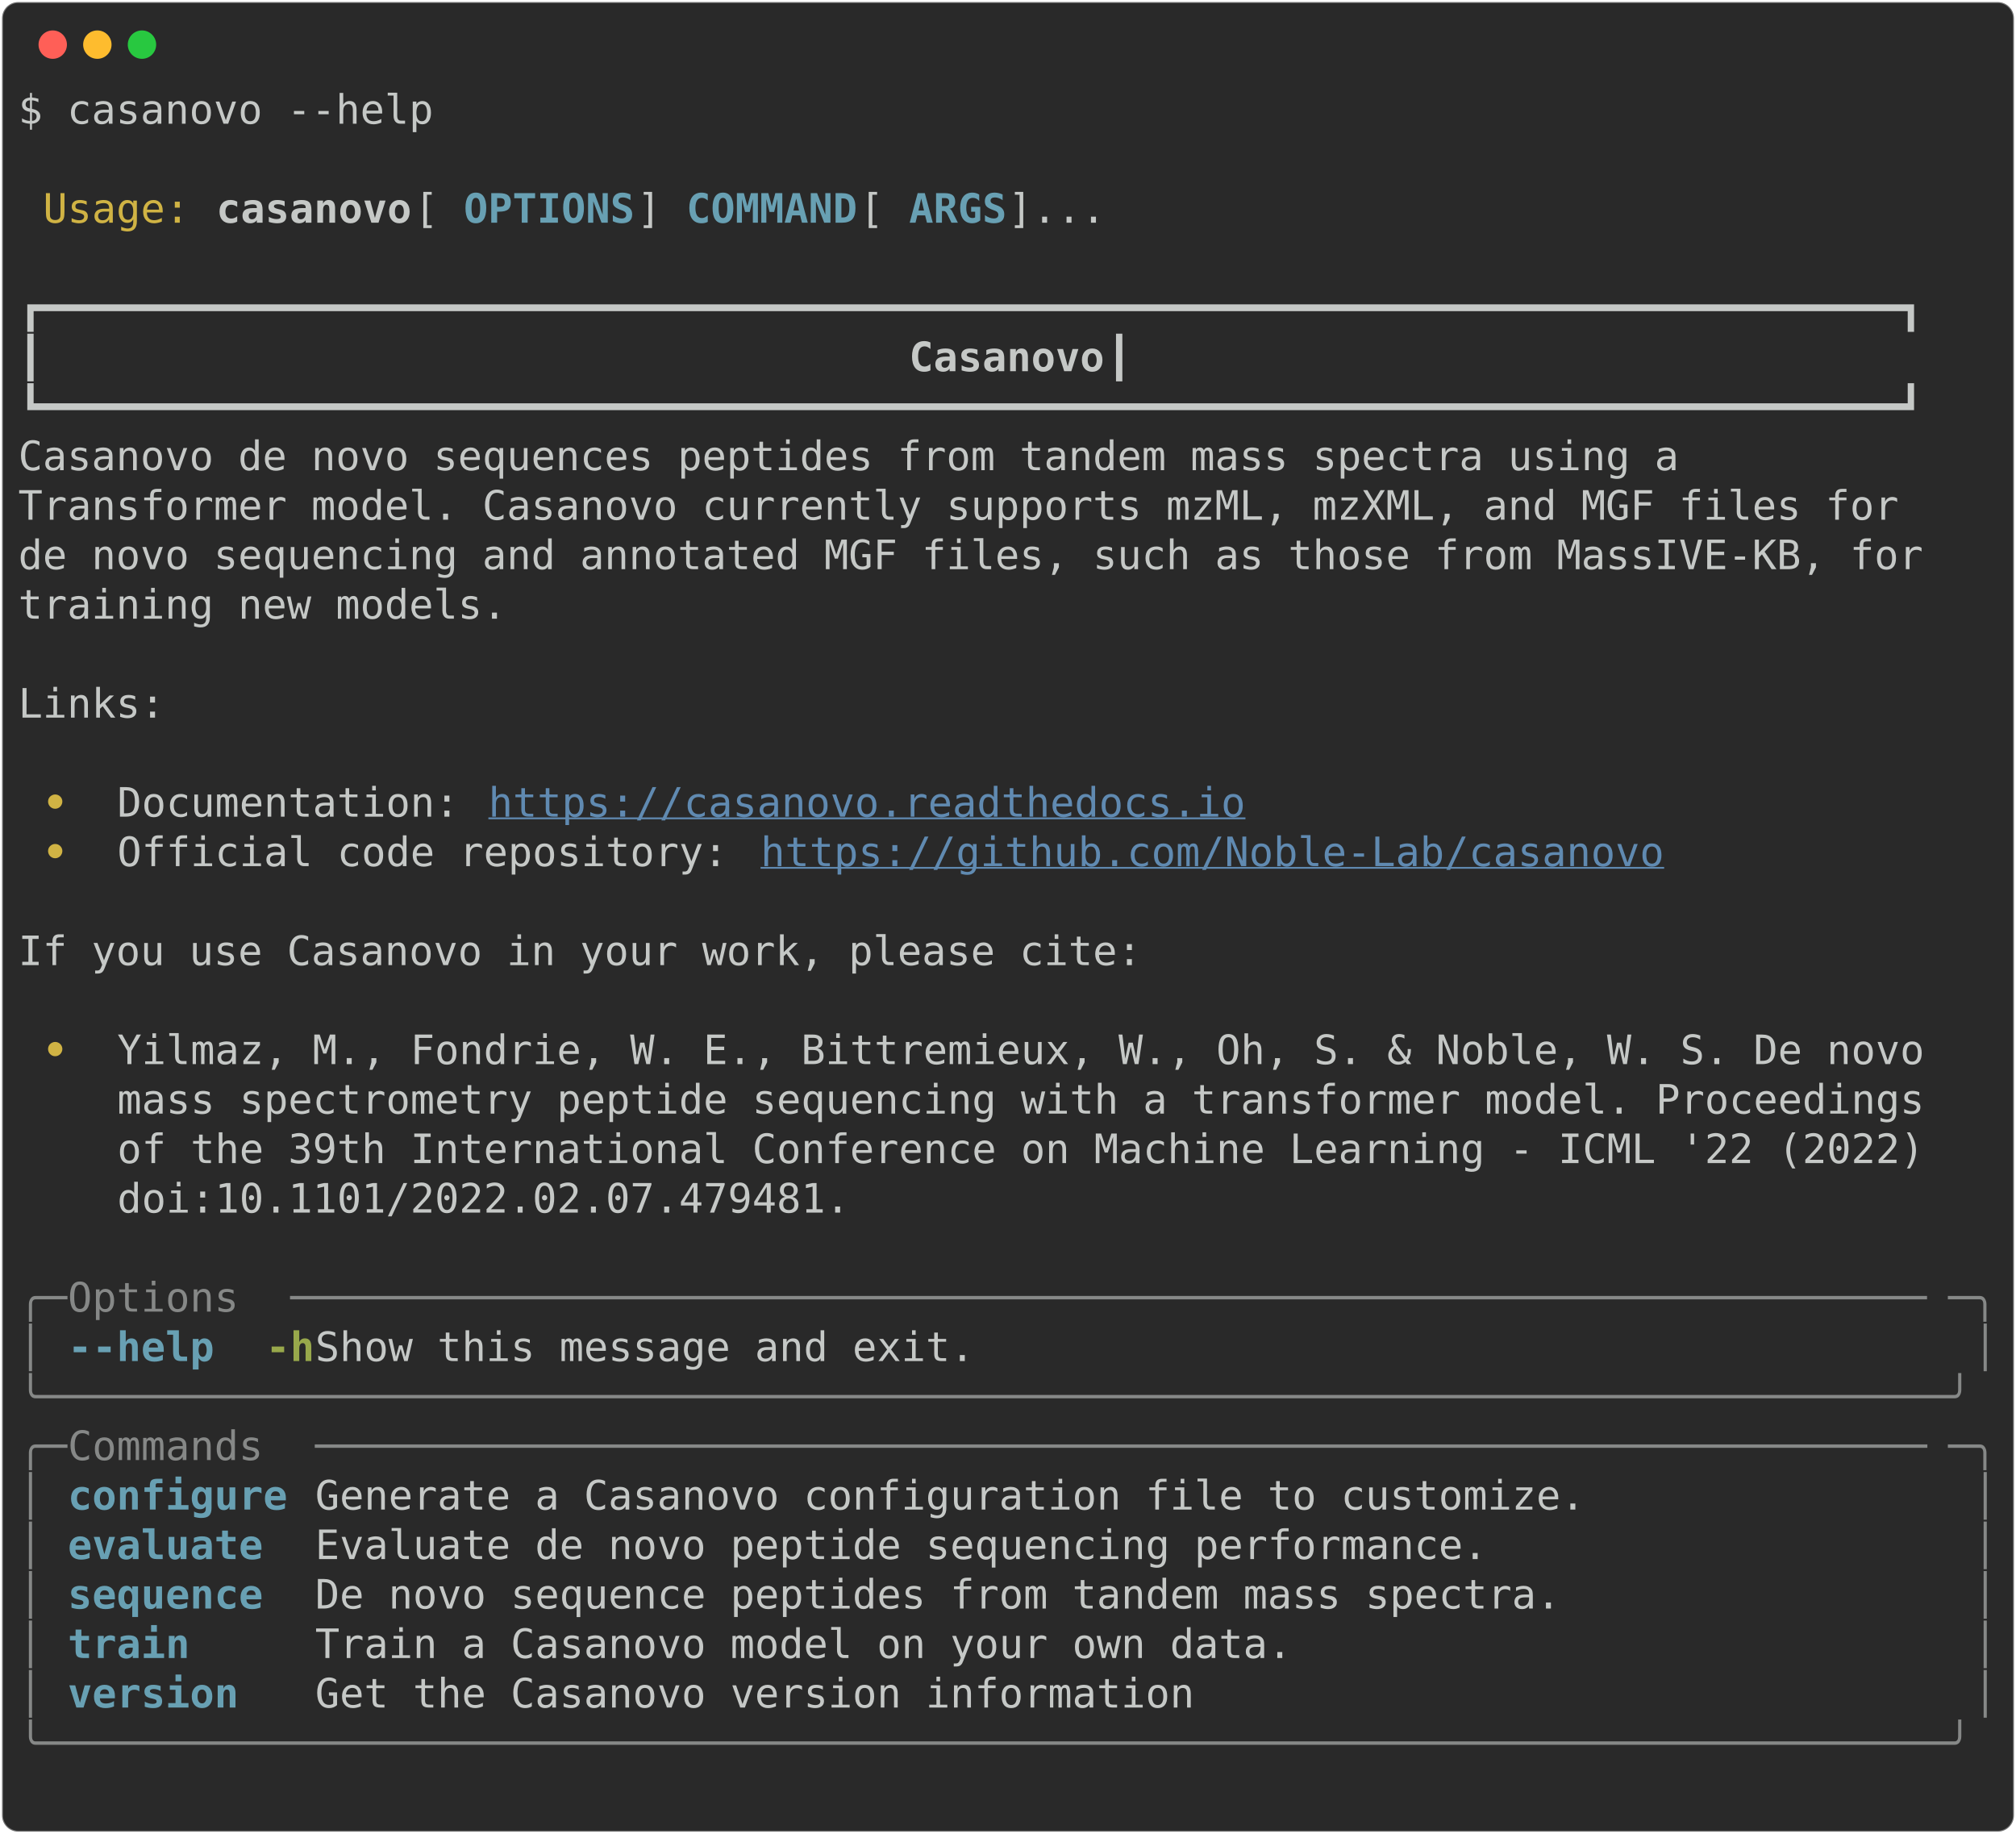
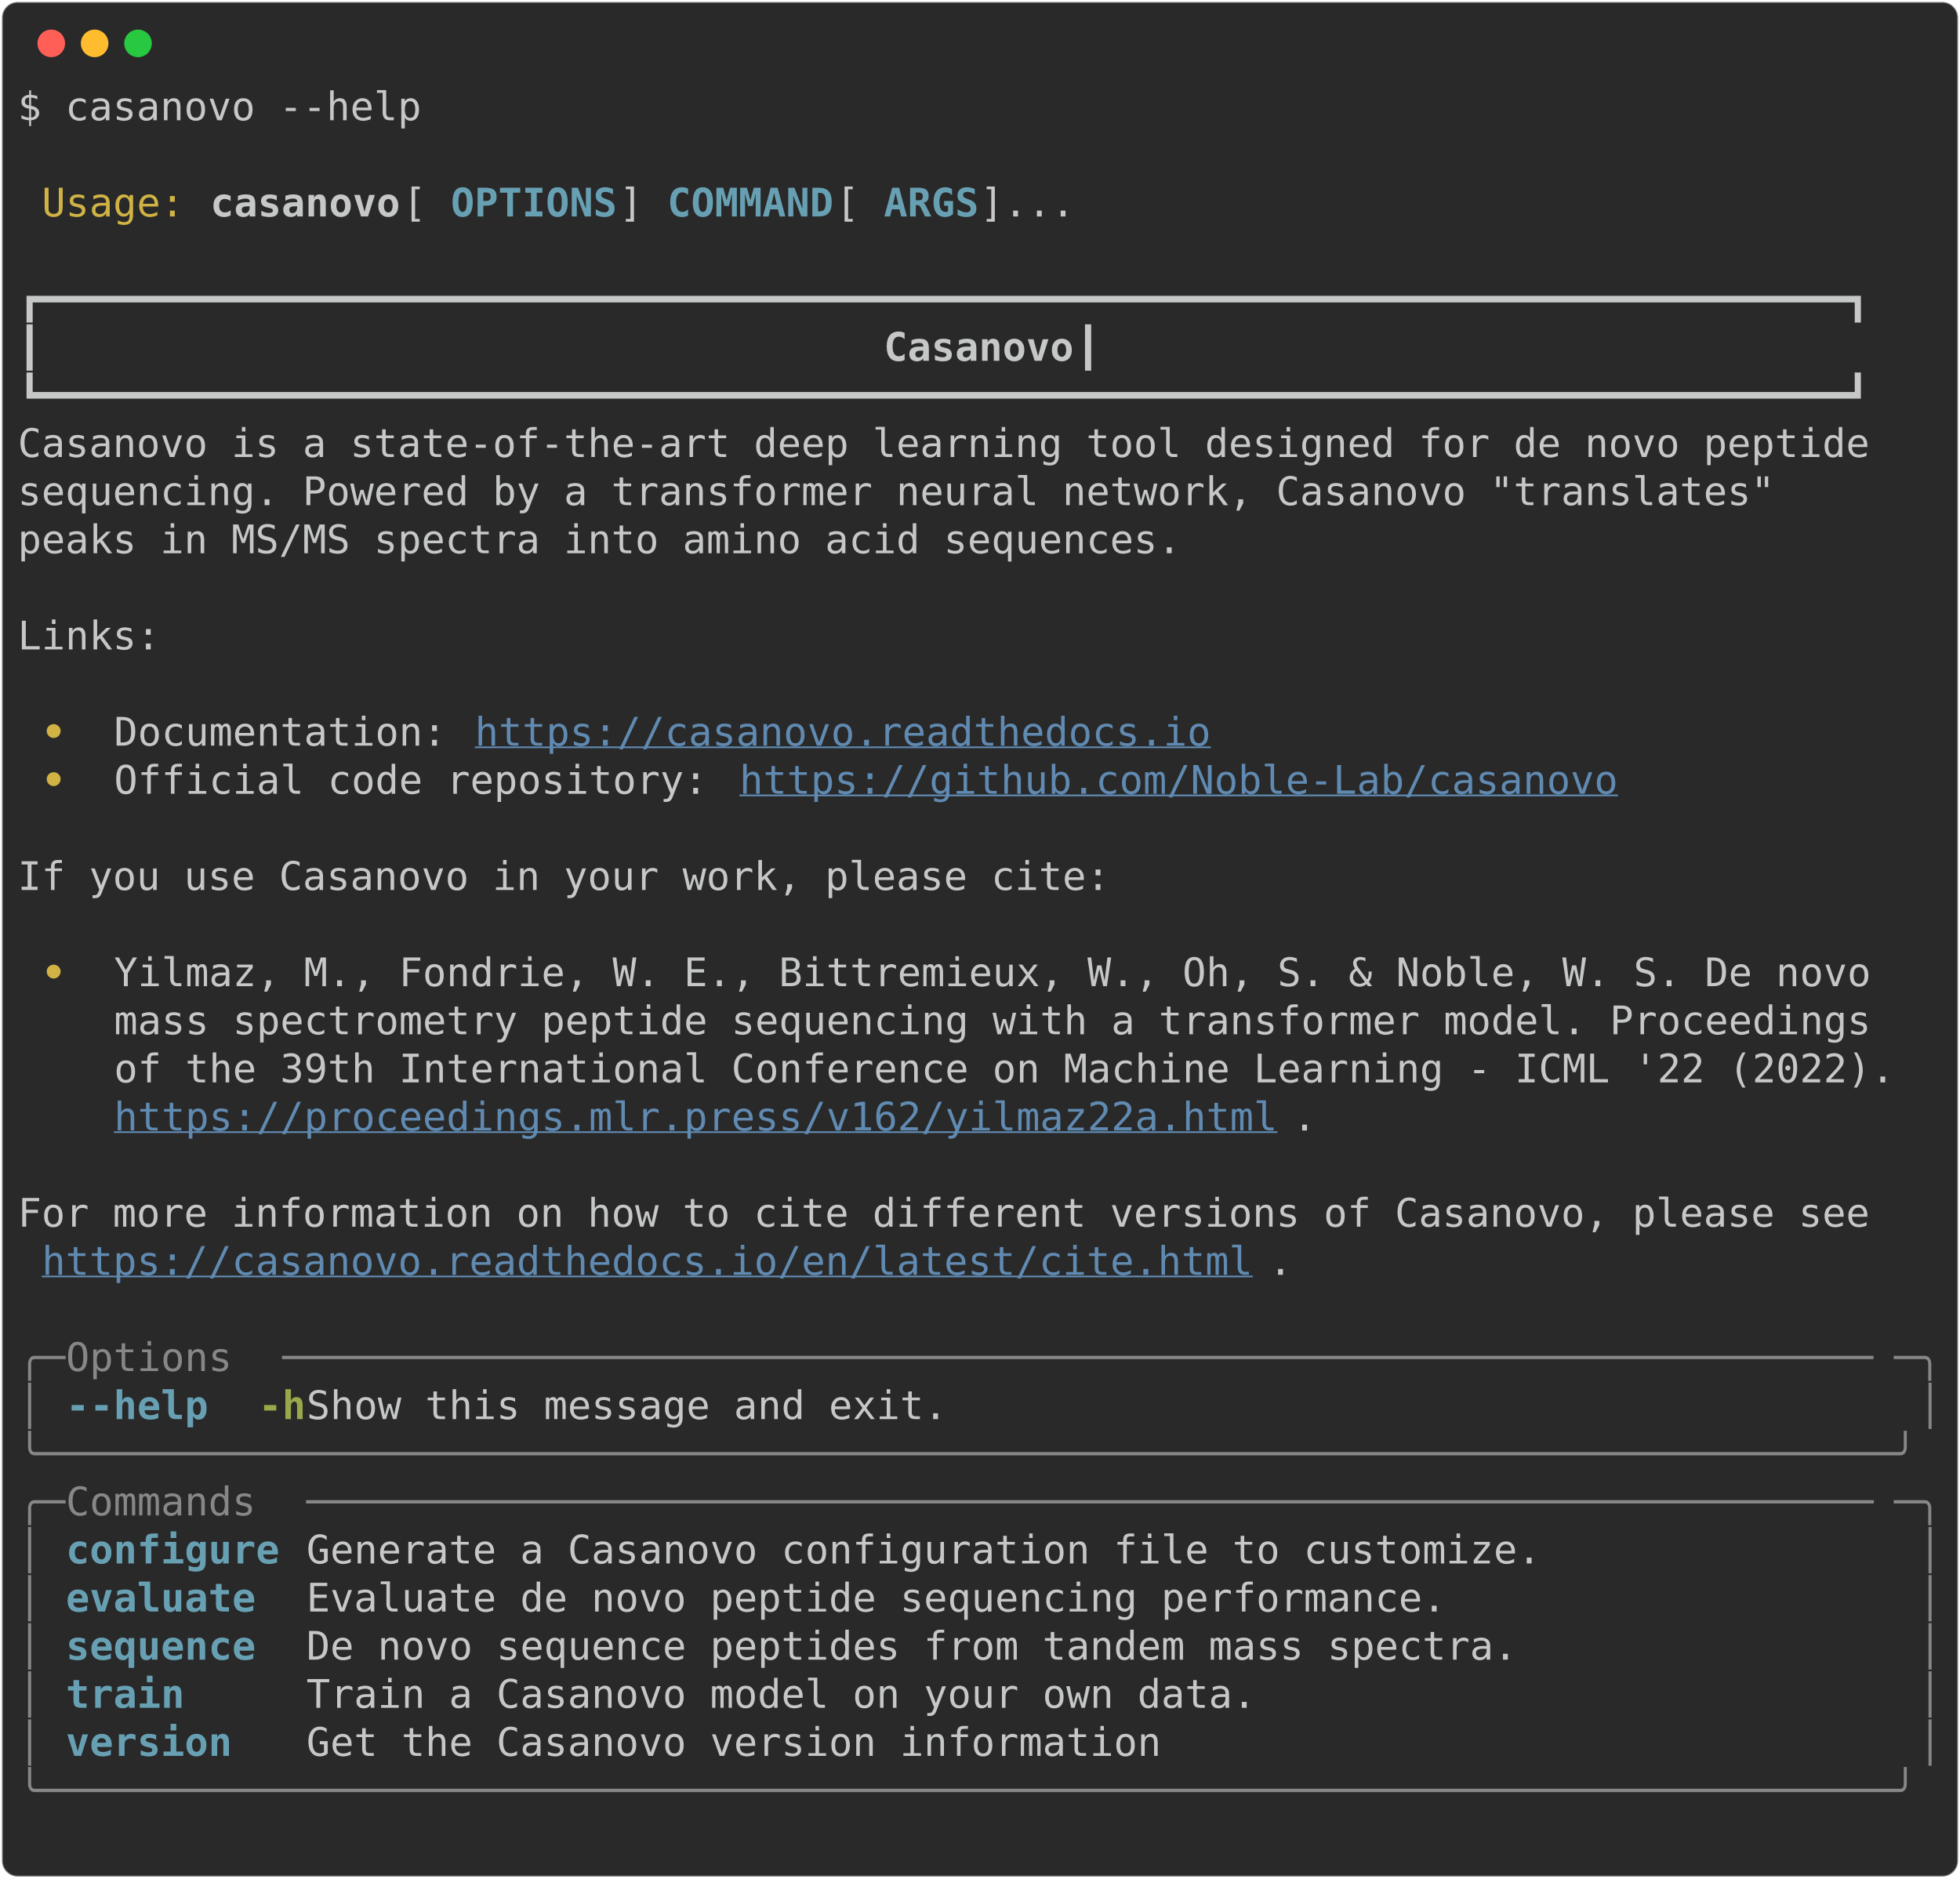
- <svg xmlns="http://www.w3.org/2000/svg" class="rich-terminal" viewBox="0 0 994 904.0">
+ <svg xmlns="http://www.w3.org/2000/svg" class="rich-terminal" viewBox="0 0 994 952.8">
  <style>

    @font-face {
        font-family: "Fira Code";
        src: local("FiraCode-Regular"),
                url("https://cdnjs.cloudflare.com/ajax/libs/firacode/6.2.0/woff2/FiraCode-Regular.woff2") format("woff2"),
                url("https://cdnjs.cloudflare.com/ajax/libs/firacode/6.2.0/woff/FiraCode-Regular.woff") format("woff");
        font-style: normal;
        font-weight: 400;
    }
    @font-face {
        font-family: "Fira Code";
        src: local("FiraCode-Bold"),
                url("https://cdnjs.cloudflare.com/ajax/libs/firacode/6.2.0/woff2/FiraCode-Bold.woff2") format("woff2"),
                url("https://cdnjs.cloudflare.com/ajax/libs/firacode/6.2.0/woff/FiraCode-Bold.woff") format("woff");
        font-style: bold;
        font-weight: 700;
    }

-     .terminal-771077830-matrix {
+     .terminal-321207702-matrix {
        font-family: Fira Code, monospace;
        font-size: 20px;
        line-height: 24.4px;
        font-variant-east-asian: full-width;
    }

-     .terminal-771077830-title {
+     .terminal-321207702-title {
        font-size: 18px;
        font-weight: bold;
        font-family: arial;
    }

-     .terminal-771077830-r1 { fill: #c5c8c6 }
- .terminal-771077830-r2 { fill: #d0b344 }
- .terminal-771077830-r3 { fill: #c5c8c6;font-weight: bold }
- .terminal-771077830-r4 { fill: #68a0b3;font-weight: bold }
- .terminal-771077830-r5 { fill: #d0b344;font-weight: bold }
- .terminal-771077830-r6 { fill: #608ab1;text-decoration: underline; }
- .terminal-771077830-r7 { fill: #868887 }
- .terminal-771077830-r8 { fill: #98a84b;font-weight: bold }
+     .terminal-321207702-r1 { fill: #c5c8c6 }
+ .terminal-321207702-r2 { fill: #d0b344 }
+ .terminal-321207702-r3 { fill: #c5c8c6;font-weight: bold }
+ .terminal-321207702-r4 { fill: #68a0b3;font-weight: bold }
+ .terminal-321207702-r5 { fill: #d0b344;font-weight: bold }
+ .terminal-321207702-r6 { fill: #608ab1;text-decoration: underline; }
+ .terminal-321207702-r7 { fill: #868887 }
+ .terminal-321207702-r8 { fill: #98a84b;font-weight: bold }
    </style>
  <defs>
-     <clipPath id="terminal-771077830-clip-terminal">
-       <rect x="0" y="0" width="975.0" height="853.0" />
-     </clipPath>
-     <clipPath id="terminal-771077830-line-0">
+     <clipPath id="terminal-321207702-clip-terminal">
+       <rect x="0" y="0" width="975.0" height="901.8" />
+     </clipPath>
+     <clipPath id="terminal-321207702-line-0">
      <rect x="0" y="1.5" width="976" height="24.65" />
    </clipPath>
-     <clipPath id="terminal-771077830-line-1">
+     <clipPath id="terminal-321207702-line-1">
      <rect x="0" y="25.9" width="976" height="24.65" />
    </clipPath>
-     <clipPath id="terminal-771077830-line-2">
+     <clipPath id="terminal-321207702-line-2">
      <rect x="0" y="50.3" width="976" height="24.65" />
    </clipPath>
-     <clipPath id="terminal-771077830-line-3">
+     <clipPath id="terminal-321207702-line-3">
      <rect x="0" y="74.7" width="976" height="24.65" />
    </clipPath>
-     <clipPath id="terminal-771077830-line-4">
+     <clipPath id="terminal-321207702-line-4">
      <rect x="0" y="99.1" width="976" height="24.65" />
    </clipPath>
-     <clipPath id="terminal-771077830-line-5">
+     <clipPath id="terminal-321207702-line-5">
      <rect x="0" y="123.5" width="976" height="24.65" />
    </clipPath>
-     <clipPath id="terminal-771077830-line-6">
+     <clipPath id="terminal-321207702-line-6">
      <rect x="0" y="147.9" width="976" height="24.65" />
    </clipPath>
-     <clipPath id="terminal-771077830-line-7">
+     <clipPath id="terminal-321207702-line-7">
      <rect x="0" y="172.3" width="976" height="24.65" />
    </clipPath>
-     <clipPath id="terminal-771077830-line-8">
+     <clipPath id="terminal-321207702-line-8">
      <rect x="0" y="196.7" width="976" height="24.65" />
    </clipPath>
-     <clipPath id="terminal-771077830-line-9">
+     <clipPath id="terminal-321207702-line-9">
      <rect x="0" y="221.1" width="976" height="24.65" />
    </clipPath>
-     <clipPath id="terminal-771077830-line-10">
+     <clipPath id="terminal-321207702-line-10">
      <rect x="0" y="245.5" width="976" height="24.65" />
    </clipPath>
-     <clipPath id="terminal-771077830-line-11">
+     <clipPath id="terminal-321207702-line-11">
      <rect x="0" y="269.9" width="976" height="24.65" />
    </clipPath>
-     <clipPath id="terminal-771077830-line-12">
+     <clipPath id="terminal-321207702-line-12">
      <rect x="0" y="294.3" width="976" height="24.65" />
    </clipPath>
-     <clipPath id="terminal-771077830-line-13">
+     <clipPath id="terminal-321207702-line-13">
      <rect x="0" y="318.7" width="976" height="24.65" />
    </clipPath>
-     <clipPath id="terminal-771077830-line-14">
+     <clipPath id="terminal-321207702-line-14">
      <rect x="0" y="343.1" width="976" height="24.65" />
    </clipPath>
-     <clipPath id="terminal-771077830-line-15">
+     <clipPath id="terminal-321207702-line-15">
      <rect x="0" y="367.5" width="976" height="24.65" />
    </clipPath>
-     <clipPath id="terminal-771077830-line-16">
+     <clipPath id="terminal-321207702-line-16">
      <rect x="0" y="391.9" width="976" height="24.65" />
    </clipPath>
-     <clipPath id="terminal-771077830-line-17">
+     <clipPath id="terminal-321207702-line-17">
      <rect x="0" y="416.3" width="976" height="24.65" />
    </clipPath>
-     <clipPath id="terminal-771077830-line-18">
+     <clipPath id="terminal-321207702-line-18">
      <rect x="0" y="440.7" width="976" height="24.65" />
    </clipPath>
-     <clipPath id="terminal-771077830-line-19">
+     <clipPath id="terminal-321207702-line-19">
      <rect x="0" y="465.1" width="976" height="24.65" />
    </clipPath>
-     <clipPath id="terminal-771077830-line-20">
+     <clipPath id="terminal-321207702-line-20">
      <rect x="0" y="489.5" width="976" height="24.65" />
    </clipPath>
-     <clipPath id="terminal-771077830-line-21">
+     <clipPath id="terminal-321207702-line-21">
      <rect x="0" y="513.9" width="976" height="24.65" />
    </clipPath>
-     <clipPath id="terminal-771077830-line-22">
+     <clipPath id="terminal-321207702-line-22">
      <rect x="0" y="538.3" width="976" height="24.65" />
    </clipPath>
-     <clipPath id="terminal-771077830-line-23">
+     <clipPath id="terminal-321207702-line-23">
      <rect x="0" y="562.7" width="976" height="24.65" />
    </clipPath>
-     <clipPath id="terminal-771077830-line-24">
+     <clipPath id="terminal-321207702-line-24">
      <rect x="0" y="587.1" width="976" height="24.65" />
    </clipPath>
-     <clipPath id="terminal-771077830-line-25">
+     <clipPath id="terminal-321207702-line-25">
      <rect x="0" y="611.5" width="976" height="24.65" />
    </clipPath>
-     <clipPath id="terminal-771077830-line-26">
+     <clipPath id="terminal-321207702-line-26">
      <rect x="0" y="635.9" width="976" height="24.65" />
    </clipPath>
-     <clipPath id="terminal-771077830-line-27">
+     <clipPath id="terminal-321207702-line-27">
      <rect x="0" y="660.3" width="976" height="24.65" />
    </clipPath>
-     <clipPath id="terminal-771077830-line-28">
+     <clipPath id="terminal-321207702-line-28">
      <rect x="0" y="684.7" width="976" height="24.65" />
    </clipPath>
-     <clipPath id="terminal-771077830-line-29">
+     <clipPath id="terminal-321207702-line-29">
      <rect x="0" y="709.1" width="976" height="24.65" />
    </clipPath>
-     <clipPath id="terminal-771077830-line-30">
+     <clipPath id="terminal-321207702-line-30">
      <rect x="0" y="733.5" width="976" height="24.65" />
    </clipPath>
-     <clipPath id="terminal-771077830-line-31">
+     <clipPath id="terminal-321207702-line-31">
      <rect x="0" y="757.9" width="976" height="24.65" />
    </clipPath>
-     <clipPath id="terminal-771077830-line-32">
+     <clipPath id="terminal-321207702-line-32">
      <rect x="0" y="782.3" width="976" height="24.65" />
    </clipPath>
-     <clipPath id="terminal-771077830-line-33">
+     <clipPath id="terminal-321207702-line-33">
      <rect x="0" y="806.7" width="976" height="24.65" />
    </clipPath>
+     <clipPath id="terminal-321207702-line-34">
+       <rect x="0" y="831.1" width="976" height="24.65" />
+     </clipPath>
+     <clipPath id="terminal-321207702-line-35">
+       <rect x="0" y="855.5" width="976" height="24.65" />
+     </clipPath>
  </defs>
-   <rect fill="#292929" stroke="rgba(255,255,255,0.35)" stroke-width="1" x="1" y="1" width="992" height="902" rx="8" />
+   <rect fill="#292929" stroke="rgba(255,255,255,0.35)" stroke-width="1" x="1" y="1" width="992" height="950.8" rx="8" />
  <g transform="translate(26,22)">
    <circle cx="0" cy="0" r="7" fill="#ff5f57" />
    <circle cx="22" cy="0" r="7" fill="#febc2e" />
    <circle cx="44" cy="0" r="7" fill="#28c840" />
  </g>
-   <g transform="translate(9, 41)" clip-path="url(#terminal-771077830-clip-terminal)">
-     <g class="terminal-771077830-matrix">
-       <text class="terminal-771077830-r1" x="0" y="20" textLength="207.4" clip-path="url(#terminal-771077830-line-0)">$ casanovo --help</text>
-       <text class="terminal-771077830-r1" x="976" y="20" textLength="12.2" clip-path="url(#terminal-771077830-line-0)">
- </text>
-       <text class="terminal-771077830-r1" x="976" y="44.4" textLength="12.2" clip-path="url(#terminal-771077830-line-1)">
- </text>
-       <text class="terminal-771077830-r2" x="12.2" y="68.8" textLength="73.2" clip-path="url(#terminal-771077830-line-2)">Usage:</text>
-       <text class="terminal-771077830-r3" x="97.6" y="68.8" textLength="97.6" clip-path="url(#terminal-771077830-line-2)">casanovo</text>
-       <text class="terminal-771077830-r1" x="195.2" y="68.8" textLength="24.4" clip-path="url(#terminal-771077830-line-2)"> [</text>
-       <text class="terminal-771077830-r4" x="219.6" y="68.8" textLength="85.4" clip-path="url(#terminal-771077830-line-2)">OPTIONS</text>
-       <text class="terminal-771077830-r1" x="305" y="68.8" textLength="24.4" clip-path="url(#terminal-771077830-line-2)">] </text>
-       <text class="terminal-771077830-r4" x="329.4" y="68.8" textLength="85.4" clip-path="url(#terminal-771077830-line-2)">COMMAND</text>
-       <text class="terminal-771077830-r1" x="414.8" y="68.8" textLength="24.4" clip-path="url(#terminal-771077830-line-2)"> [</text>
-       <text class="terminal-771077830-r4" x="439.2" y="68.8" textLength="48.8" clip-path="url(#terminal-771077830-line-2)">ARGS</text>
-       <text class="terminal-771077830-r1" x="488" y="68.8" textLength="488" clip-path="url(#terminal-771077830-line-2)">]...                                    </text>
-       <text class="terminal-771077830-r1" x="976" y="68.8" textLength="12.2" clip-path="url(#terminal-771077830-line-2)">
- </text>
-       <text class="terminal-771077830-r1" x="976" y="93.2" textLength="12.2" clip-path="url(#terminal-771077830-line-3)">
- </text>
-       <text class="terminal-771077830-r1" x="0" y="117.6" textLength="976" clip-path="url(#terminal-771077830-line-4)"> ┏━━━━━━━━━━━━━━━━━━━━━━━━━━━━━━━━━━━━━━━━━━━━━━━━━━━━━━━━━━━━━━━━━━━━━━━━━━━━┓ </text>
-       <text class="terminal-771077830-r1" x="976" y="117.6" textLength="12.2" clip-path="url(#terminal-771077830-line-4)">
- </text>
-       <text class="terminal-771077830-r1" x="0" y="142" textLength="439.2" clip-path="url(#terminal-771077830-line-5)"> ┃                                  </text>
-       <text class="terminal-771077830-r3" x="439.2" y="142" textLength="97.6" clip-path="url(#terminal-771077830-line-5)">Casanovo</text>
-       <text class="terminal-771077830-r1" x="536.8" y="142" textLength="439.2" clip-path="url(#terminal-771077830-line-5)">                                  ┃ </text>
-       <text class="terminal-771077830-r1" x="976" y="142" textLength="12.2" clip-path="url(#terminal-771077830-line-5)">
- </text>
-       <text class="terminal-771077830-r1" x="0" y="166.4" textLength="976" clip-path="url(#terminal-771077830-line-6)"> ┗━━━━━━━━━━━━━━━━━━━━━━━━━━━━━━━━━━━━━━━━━━━━━━━━━━━━━━━━━━━━━━━━━━━━━━━━━━━━┛ </text>
-       <text class="terminal-771077830-r1" x="976" y="166.4" textLength="12.2" clip-path="url(#terminal-771077830-line-6)">
- </text>
-       <text class="terminal-771077830-r1" x="0" y="190.8" textLength="976" clip-path="url(#terminal-771077830-line-7)"> Casanovo de novo sequences peptides from tandem mass spectra using a           </text>
-       <text class="terminal-771077830-r1" x="976" y="190.8" textLength="12.2" clip-path="url(#terminal-771077830-line-7)">
- </text>
-       <text class="terminal-771077830-r1" x="0" y="215.2" textLength="976" clip-path="url(#terminal-771077830-line-8)"> Transformer model. Casanovo currently supports mzML, mzXML, and MGF files for  </text>
-       <text class="terminal-771077830-r1" x="976" y="215.2" textLength="12.2" clip-path="url(#terminal-771077830-line-8)">
- </text>
-       <text class="terminal-771077830-r1" x="0" y="239.6" textLength="976" clip-path="url(#terminal-771077830-line-9)"> de novo sequencing and annotated MGF files, such as those from MassIVE-KB, for </text>
-       <text class="terminal-771077830-r1" x="976" y="239.6" textLength="12.2" clip-path="url(#terminal-771077830-line-9)">
- </text>
-       <text class="terminal-771077830-r1" x="0" y="264" textLength="976" clip-path="url(#terminal-771077830-line-10)"> training new models.                                                           </text>
-       <text class="terminal-771077830-r1" x="976" y="264" textLength="12.2" clip-path="url(#terminal-771077830-line-10)">
- </text>
-       <text class="terminal-771077830-r1" x="976" y="288.4" textLength="12.2" clip-path="url(#terminal-771077830-line-11)">
- </text>
-       <text class="terminal-771077830-r1" x="0" y="312.8" textLength="976" clip-path="url(#terminal-771077830-line-12)"> Links:                                                                         </text>
-       <text class="terminal-771077830-r1" x="976" y="312.8" textLength="12.2" clip-path="url(#terminal-771077830-line-12)">
- </text>
-       <text class="terminal-771077830-r1" x="976" y="337.2" textLength="12.2" clip-path="url(#terminal-771077830-line-13)">
- </text>
-       <text class="terminal-771077830-r5" x="12.2" y="361.6" textLength="36.6" clip-path="url(#terminal-771077830-line-14)"> • </text>
-       <text class="terminal-771077830-r1" x="48.8" y="361.6" textLength="183" clip-path="url(#terminal-771077830-line-14)">Documentation: </text>
-       <text class="terminal-771077830-r6" x="231.8" y="361.6" textLength="378.2" clip-path="url(#terminal-771077830-line-14)">https://casanovo.readthedocs.io</text>
-       <text class="terminal-771077830-r1" x="976" y="361.6" textLength="12.2" clip-path="url(#terminal-771077830-line-14)">
- </text>
-       <text class="terminal-771077830-r5" x="12.2" y="386" textLength="36.6" clip-path="url(#terminal-771077830-line-15)"> • </text>
-       <text class="terminal-771077830-r1" x="48.8" y="386" textLength="317.2" clip-path="url(#terminal-771077830-line-15)">Official code repository: </text>
-       <text class="terminal-771077830-r6" x="366" y="386" textLength="451.4" clip-path="url(#terminal-771077830-line-15)">https://github.com/Noble-Lab/casanovo</text>
-       <text class="terminal-771077830-r1" x="976" y="386" textLength="12.2" clip-path="url(#terminal-771077830-line-15)">
- </text>
-       <text class="terminal-771077830-r1" x="976" y="410.4" textLength="12.2" clip-path="url(#terminal-771077830-line-16)">
- </text>
-       <text class="terminal-771077830-r1" x="0" y="434.8" textLength="976" clip-path="url(#terminal-771077830-line-17)"> If you use Casanovo in your work, please cite:                                 </text>
-       <text class="terminal-771077830-r1" x="976" y="434.8" textLength="12.2" clip-path="url(#terminal-771077830-line-17)">
- </text>
-       <text class="terminal-771077830-r1" x="976" y="459.2" textLength="12.2" clip-path="url(#terminal-771077830-line-18)">
- </text>
-       <text class="terminal-771077830-r5" x="12.2" y="483.6" textLength="36.6" clip-path="url(#terminal-771077830-line-19)"> • </text>
-       <text class="terminal-771077830-r1" x="48.8" y="483.6" textLength="927.2" clip-path="url(#terminal-771077830-line-19)">Yilmaz, M., Fondrie, W. E., Bittremieux, W., Oh, S. &amp; Noble, W. S. De novo  </text>
-       <text class="terminal-771077830-r1" x="976" y="483.6" textLength="12.2" clip-path="url(#terminal-771077830-line-19)">
- </text>
-       <text class="terminal-771077830-r1" x="48.8" y="508" textLength="927.2" clip-path="url(#terminal-771077830-line-20)">mass spectrometry peptide sequencing with a transformer model. Proceedings  </text>
-       <text class="terminal-771077830-r1" x="976" y="508" textLength="12.2" clip-path="url(#terminal-771077830-line-20)">
- </text>
-       <text class="terminal-771077830-r1" x="48.8" y="532.4" textLength="927.2" clip-path="url(#terminal-771077830-line-21)">of the 39th International Conference on Machine Learning - ICML '22 (2022)  </text>
-       <text class="terminal-771077830-r1" x="976" y="532.4" textLength="12.2" clip-path="url(#terminal-771077830-line-21)">
- </text>
-       <text class="terminal-771077830-r1" x="48.8" y="556.8" textLength="927.2" clip-path="url(#terminal-771077830-line-22)">doi:10.1101/2022.02.07.479481.                                              </text>
-       <text class="terminal-771077830-r1" x="976" y="556.8" textLength="12.2" clip-path="url(#terminal-771077830-line-22)">
- </text>
-       <text class="terminal-771077830-r1" x="976" y="581.2" textLength="12.2" clip-path="url(#terminal-771077830-line-23)">
- </text>
-       <text class="terminal-771077830-r7" x="0" y="605.6" textLength="24.4" clip-path="url(#terminal-771077830-line-24)">╭─</text>
-       <text class="terminal-771077830-r7" x="24.4" y="605.6" textLength="109.8" clip-path="url(#terminal-771077830-line-24)"> Options </text>
-       <text class="terminal-771077830-r7" x="134.2" y="605.6" textLength="817.4" clip-path="url(#terminal-771077830-line-24)">───────────────────────────────────────────────────────────────────</text>
-       <text class="terminal-771077830-r7" x="951.6" y="605.6" textLength="24.4" clip-path="url(#terminal-771077830-line-24)">─╮</text>
-       <text class="terminal-771077830-r1" x="976" y="605.6" textLength="12.2" clip-path="url(#terminal-771077830-line-24)">
- </text>
-       <text class="terminal-771077830-r7" x="0" y="630" textLength="12.2" clip-path="url(#terminal-771077830-line-25)">│</text>
-       <text class="terminal-771077830-r4" x="24.4" y="630" textLength="73.2" clip-path="url(#terminal-771077830-line-25)">--help</text>
-       <text class="terminal-771077830-r8" x="122" y="630" textLength="24.4" clip-path="url(#terminal-771077830-line-25)">-h</text>
-       <text class="terminal-771077830-r1" x="146.4" y="630" textLength="817.4" clip-path="url(#terminal-771077830-line-25)">    Show this message and exit.                                    </text>
-       <text class="terminal-771077830-r7" x="963.8" y="630" textLength="12.2" clip-path="url(#terminal-771077830-line-25)">│</text>
-       <text class="terminal-771077830-r1" x="976" y="630" textLength="12.2" clip-path="url(#terminal-771077830-line-25)">
- </text>
-       <text class="terminal-771077830-r7" x="0" y="654.4" textLength="976" clip-path="url(#terminal-771077830-line-26)">╰──────────────────────────────────────────────────────────────────────────────╯</text>
-       <text class="terminal-771077830-r1" x="976" y="654.4" textLength="12.2" clip-path="url(#terminal-771077830-line-26)">
- </text>
-       <text class="terminal-771077830-r7" x="0" y="678.8" textLength="24.4" clip-path="url(#terminal-771077830-line-27)">╭─</text>
-       <text class="terminal-771077830-r7" x="24.4" y="678.8" textLength="122" clip-path="url(#terminal-771077830-line-27)"> Commands </text>
-       <text class="terminal-771077830-r7" x="146.4" y="678.8" textLength="805.2" clip-path="url(#terminal-771077830-line-27)">──────────────────────────────────────────────────────────────────</text>
-       <text class="terminal-771077830-r7" x="951.6" y="678.8" textLength="24.4" clip-path="url(#terminal-771077830-line-27)">─╮</text>
-       <text class="terminal-771077830-r1" x="976" y="678.8" textLength="12.2" clip-path="url(#terminal-771077830-line-27)">
- </text>
-       <text class="terminal-771077830-r7" x="0" y="703.2" textLength="12.2" clip-path="url(#terminal-771077830-line-28)">│</text>
-       <text class="terminal-771077830-r4" x="24.4" y="703.2" textLength="109.8" clip-path="url(#terminal-771077830-line-28)">configure</text>
-       <text class="terminal-771077830-r1" x="146.4" y="703.2" textLength="817.4" clip-path="url(#terminal-771077830-line-28)"> Generate a Casanovo configuration file to customize.              </text>
-       <text class="terminal-771077830-r7" x="963.8" y="703.2" textLength="12.2" clip-path="url(#terminal-771077830-line-28)">│</text>
-       <text class="terminal-771077830-r1" x="976" y="703.2" textLength="12.2" clip-path="url(#terminal-771077830-line-28)">
- </text>
-       <text class="terminal-771077830-r7" x="0" y="727.6" textLength="12.2" clip-path="url(#terminal-771077830-line-29)">│</text>
-       <text class="terminal-771077830-r4" x="24.4" y="727.6" textLength="109.8" clip-path="url(#terminal-771077830-line-29)">evaluate </text>
-       <text class="terminal-771077830-r1" x="146.4" y="727.6" textLength="817.4" clip-path="url(#terminal-771077830-line-29)"> Evaluate de novo peptide sequencing performance.                  </text>
-       <text class="terminal-771077830-r7" x="963.8" y="727.6" textLength="12.2" clip-path="url(#terminal-771077830-line-29)">│</text>
-       <text class="terminal-771077830-r1" x="976" y="727.6" textLength="12.2" clip-path="url(#terminal-771077830-line-29)">
- </text>
-       <text class="terminal-771077830-r7" x="0" y="752" textLength="12.2" clip-path="url(#terminal-771077830-line-30)">│</text>
-       <text class="terminal-771077830-r4" x="24.4" y="752" textLength="109.8" clip-path="url(#terminal-771077830-line-30)">sequence </text>
-       <text class="terminal-771077830-r1" x="146.4" y="752" textLength="817.4" clip-path="url(#terminal-771077830-line-30)"> De novo sequence peptides from tandem mass spectra.               </text>
-       <text class="terminal-771077830-r7" x="963.8" y="752" textLength="12.2" clip-path="url(#terminal-771077830-line-30)">│</text>
-       <text class="terminal-771077830-r1" x="976" y="752" textLength="12.2" clip-path="url(#terminal-771077830-line-30)">
- </text>
-       <text class="terminal-771077830-r7" x="0" y="776.4" textLength="12.2" clip-path="url(#terminal-771077830-line-31)">│</text>
-       <text class="terminal-771077830-r4" x="24.4" y="776.4" textLength="109.8" clip-path="url(#terminal-771077830-line-31)">train    </text>
-       <text class="terminal-771077830-r1" x="146.4" y="776.4" textLength="817.4" clip-path="url(#terminal-771077830-line-31)"> Train a Casanovo model on your own data.                          </text>
-       <text class="terminal-771077830-r7" x="963.8" y="776.4" textLength="12.2" clip-path="url(#terminal-771077830-line-31)">│</text>
-       <text class="terminal-771077830-r1" x="976" y="776.4" textLength="12.2" clip-path="url(#terminal-771077830-line-31)">
- </text>
-       <text class="terminal-771077830-r7" x="0" y="800.8" textLength="12.2" clip-path="url(#terminal-771077830-line-32)">│</text>
-       <text class="terminal-771077830-r4" x="24.4" y="800.8" textLength="109.8" clip-path="url(#terminal-771077830-line-32)">version  </text>
-       <text class="terminal-771077830-r1" x="146.4" y="800.8" textLength="817.4" clip-path="url(#terminal-771077830-line-32)"> Get the Casanovo version information                              </text>
-       <text class="terminal-771077830-r7" x="963.8" y="800.8" textLength="12.2" clip-path="url(#terminal-771077830-line-32)">│</text>
-       <text class="terminal-771077830-r1" x="976" y="800.8" textLength="12.2" clip-path="url(#terminal-771077830-line-32)">
- </text>
-       <text class="terminal-771077830-r7" x="0" y="825.2" textLength="976" clip-path="url(#terminal-771077830-line-33)">╰──────────────────────────────────────────────────────────────────────────────╯</text>
-       <text class="terminal-771077830-r1" x="976" y="825.2" textLength="12.2" clip-path="url(#terminal-771077830-line-33)">
- </text>
-       <text class="terminal-771077830-r1" x="976" y="849.6" textLength="12.2" clip-path="url(#terminal-771077830-line-34)">
+   <g transform="translate(9, 41)" clip-path="url(#terminal-321207702-clip-terminal)">
+     <g class="terminal-321207702-matrix">
+       <text class="terminal-321207702-r1" x="0" y="20" textLength="207.4" clip-path="url(#terminal-321207702-line-0)">$ casanovo --help</text>
+       <text class="terminal-321207702-r1" x="976" y="20" textLength="12.2" clip-path="url(#terminal-321207702-line-0)">
+ </text>
+       <text class="terminal-321207702-r1" x="976" y="44.4" textLength="12.2" clip-path="url(#terminal-321207702-line-1)">
+ </text>
+       <text class="terminal-321207702-r2" x="12.2" y="68.8" textLength="73.2" clip-path="url(#terminal-321207702-line-2)">Usage:</text>
+       <text class="terminal-321207702-r3" x="97.6" y="68.8" textLength="97.6" clip-path="url(#terminal-321207702-line-2)">casanovo</text>
+       <text class="terminal-321207702-r1" x="195.2" y="68.8" textLength="24.4" clip-path="url(#terminal-321207702-line-2)"> [</text>
+       <text class="terminal-321207702-r4" x="219.6" y="68.8" textLength="85.4" clip-path="url(#terminal-321207702-line-2)">OPTIONS</text>
+       <text class="terminal-321207702-r1" x="305" y="68.8" textLength="24.4" clip-path="url(#terminal-321207702-line-2)">] </text>
+       <text class="terminal-321207702-r4" x="329.4" y="68.8" textLength="85.4" clip-path="url(#terminal-321207702-line-2)">COMMAND</text>
+       <text class="terminal-321207702-r1" x="414.8" y="68.8" textLength="24.4" clip-path="url(#terminal-321207702-line-2)"> [</text>
+       <text class="terminal-321207702-r4" x="439.2" y="68.8" textLength="48.8" clip-path="url(#terminal-321207702-line-2)">ARGS</text>
+       <text class="terminal-321207702-r1" x="488" y="68.8" textLength="488" clip-path="url(#terminal-321207702-line-2)">]...                                    </text>
+       <text class="terminal-321207702-r1" x="976" y="68.8" textLength="12.2" clip-path="url(#terminal-321207702-line-2)">
+ </text>
+       <text class="terminal-321207702-r1" x="976" y="93.2" textLength="12.2" clip-path="url(#terminal-321207702-line-3)">
+ </text>
+       <text class="terminal-321207702-r1" x="0" y="117.6" textLength="976" clip-path="url(#terminal-321207702-line-4)"> ┏━━━━━━━━━━━━━━━━━━━━━━━━━━━━━━━━━━━━━━━━━━━━━━━━━━━━━━━━━━━━━━━━━━━━━━━━━━━━┓ </text>
+       <text class="terminal-321207702-r1" x="976" y="117.6" textLength="12.2" clip-path="url(#terminal-321207702-line-4)">
+ </text>
+       <text class="terminal-321207702-r1" x="0" y="142" textLength="439.2" clip-path="url(#terminal-321207702-line-5)"> ┃                                  </text>
+       <text class="terminal-321207702-r3" x="439.2" y="142" textLength="97.6" clip-path="url(#terminal-321207702-line-5)">Casanovo</text>
+       <text class="terminal-321207702-r1" x="536.8" y="142" textLength="439.2" clip-path="url(#terminal-321207702-line-5)">                                  ┃ </text>
+       <text class="terminal-321207702-r1" x="976" y="142" textLength="12.2" clip-path="url(#terminal-321207702-line-5)">
+ </text>
+       <text class="terminal-321207702-r1" x="0" y="166.4" textLength="976" clip-path="url(#terminal-321207702-line-6)"> ┗━━━━━━━━━━━━━━━━━━━━━━━━━━━━━━━━━━━━━━━━━━━━━━━━━━━━━━━━━━━━━━━━━━━━━━━━━━━━┛ </text>
+       <text class="terminal-321207702-r1" x="976" y="166.4" textLength="12.2" clip-path="url(#terminal-321207702-line-6)">
+ </text>
+       <text class="terminal-321207702-r1" x="0" y="190.8" textLength="976" clip-path="url(#terminal-321207702-line-7)"> Casanovo is a state-of-the-art deep learning tool designed for de novo peptide </text>
+       <text class="terminal-321207702-r1" x="976" y="190.8" textLength="12.2" clip-path="url(#terminal-321207702-line-7)">
+ </text>
+       <text class="terminal-321207702-r1" x="0" y="215.2" textLength="976" clip-path="url(#terminal-321207702-line-8)"> sequencing. Powered by a transformer neural network, Casanovo "translates"     </text>
+       <text class="terminal-321207702-r1" x="976" y="215.2" textLength="12.2" clip-path="url(#terminal-321207702-line-8)">
+ </text>
+       <text class="terminal-321207702-r1" x="0" y="239.6" textLength="976" clip-path="url(#terminal-321207702-line-9)"> peaks in MS/MS spectra into amino acid sequences.                              </text>
+       <text class="terminal-321207702-r1" x="976" y="239.6" textLength="12.2" clip-path="url(#terminal-321207702-line-9)">
+ </text>
+       <text class="terminal-321207702-r1" x="976" y="264" textLength="12.2" clip-path="url(#terminal-321207702-line-10)">
+ </text>
+       <text class="terminal-321207702-r1" x="0" y="288.4" textLength="976" clip-path="url(#terminal-321207702-line-11)"> Links:                                                                         </text>
+       <text class="terminal-321207702-r1" x="976" y="288.4" textLength="12.2" clip-path="url(#terminal-321207702-line-11)">
+ </text>
+       <text class="terminal-321207702-r1" x="976" y="312.8" textLength="12.2" clip-path="url(#terminal-321207702-line-12)">
+ </text>
+       <text class="terminal-321207702-r5" x="12.2" y="337.2" textLength="36.6" clip-path="url(#terminal-321207702-line-13)"> • </text>
+       <text class="terminal-321207702-r1" x="48.8" y="337.2" textLength="183" clip-path="url(#terminal-321207702-line-13)">Documentation: </text>
+       <text class="terminal-321207702-r6" x="231.8" y="337.2" textLength="378.2" clip-path="url(#terminal-321207702-line-13)">https://casanovo.readthedocs.io</text>
+       <text class="terminal-321207702-r1" x="976" y="337.2" textLength="12.2" clip-path="url(#terminal-321207702-line-13)">
+ </text>
+       <text class="terminal-321207702-r5" x="12.2" y="361.6" textLength="36.6" clip-path="url(#terminal-321207702-line-14)"> • </text>
+       <text class="terminal-321207702-r1" x="48.8" y="361.6" textLength="317.2" clip-path="url(#terminal-321207702-line-14)">Official code repository: </text>
+       <text class="terminal-321207702-r6" x="366" y="361.6" textLength="451.4" clip-path="url(#terminal-321207702-line-14)">https://github.com/Noble-Lab/casanovo</text>
+       <text class="terminal-321207702-r1" x="976" y="361.6" textLength="12.2" clip-path="url(#terminal-321207702-line-14)">
+ </text>
+       <text class="terminal-321207702-r1" x="976" y="386" textLength="12.2" clip-path="url(#terminal-321207702-line-15)">
+ </text>
+       <text class="terminal-321207702-r1" x="0" y="410.4" textLength="976" clip-path="url(#terminal-321207702-line-16)"> If you use Casanovo in your work, please cite:                                 </text>
+       <text class="terminal-321207702-r1" x="976" y="410.4" textLength="12.2" clip-path="url(#terminal-321207702-line-16)">
+ </text>
+       <text class="terminal-321207702-r1" x="976" y="434.8" textLength="12.2" clip-path="url(#terminal-321207702-line-17)">
+ </text>
+       <text class="terminal-321207702-r5" x="12.2" y="459.2" textLength="36.6" clip-path="url(#terminal-321207702-line-18)"> • </text>
+       <text class="terminal-321207702-r1" x="48.8" y="459.2" textLength="927.2" clip-path="url(#terminal-321207702-line-18)">Yilmaz, M., Fondrie, W. E., Bittremieux, W., Oh, S. &amp; Noble, W. S. De novo  </text>
+       <text class="terminal-321207702-r1" x="976" y="459.2" textLength="12.2" clip-path="url(#terminal-321207702-line-18)">
+ </text>
+       <text class="terminal-321207702-r1" x="48.8" y="483.6" textLength="927.2" clip-path="url(#terminal-321207702-line-19)">mass spectrometry peptide sequencing with a transformer model. Proceedings  </text>
+       <text class="terminal-321207702-r1" x="976" y="483.6" textLength="12.2" clip-path="url(#terminal-321207702-line-19)">
+ </text>
+       <text class="terminal-321207702-r1" x="48.8" y="508" textLength="927.2" clip-path="url(#terminal-321207702-line-20)">of the 39th International Conference on Machine Learning - ICML '22 (2022). </text>
+       <text class="terminal-321207702-r1" x="976" y="508" textLength="12.2" clip-path="url(#terminal-321207702-line-20)">
+ </text>
+       <text class="terminal-321207702-r6" x="48.8" y="532.4" textLength="597.8" clip-path="url(#terminal-321207702-line-21)">https://proceedings.mlr.press/v162/yilmaz22a.html</text>
+       <text class="terminal-321207702-r1" x="646.6" y="532.4" textLength="329.4" clip-path="url(#terminal-321207702-line-21)">.                          </text>
+       <text class="terminal-321207702-r1" x="976" y="532.4" textLength="12.2" clip-path="url(#terminal-321207702-line-21)">
+ </text>
+       <text class="terminal-321207702-r1" x="976" y="556.8" textLength="12.2" clip-path="url(#terminal-321207702-line-22)">
+ </text>
+       <text class="terminal-321207702-r1" x="0" y="581.2" textLength="976" clip-path="url(#terminal-321207702-line-23)"> For more information on how to cite different versions of Casanovo, please see </text>
+       <text class="terminal-321207702-r1" x="976" y="581.2" textLength="12.2" clip-path="url(#terminal-321207702-line-23)">
+ </text>
+       <text class="terminal-321207702-r6" x="12.2" y="605.6" textLength="622.2" clip-path="url(#terminal-321207702-line-24)">https://casanovo.readthedocs.io/en/latest/cite.html</text>
+       <text class="terminal-321207702-r1" x="634.4" y="605.6" textLength="341.6" clip-path="url(#terminal-321207702-line-24)">.                           </text>
+       <text class="terminal-321207702-r1" x="976" y="605.6" textLength="12.2" clip-path="url(#terminal-321207702-line-24)">
+ </text>
+       <text class="terminal-321207702-r1" x="976" y="630" textLength="12.2" clip-path="url(#terminal-321207702-line-25)">
+ </text>
+       <text class="terminal-321207702-r7" x="0" y="654.4" textLength="24.4" clip-path="url(#terminal-321207702-line-26)">╭─</text>
+       <text class="terminal-321207702-r7" x="24.4" y="654.4" textLength="109.8" clip-path="url(#terminal-321207702-line-26)"> Options </text>
+       <text class="terminal-321207702-r7" x="134.2" y="654.4" textLength="817.4" clip-path="url(#terminal-321207702-line-26)">───────────────────────────────────────────────────────────────────</text>
+       <text class="terminal-321207702-r7" x="951.6" y="654.4" textLength="24.4" clip-path="url(#terminal-321207702-line-26)">─╮</text>
+       <text class="terminal-321207702-r1" x="976" y="654.4" textLength="12.2" clip-path="url(#terminal-321207702-line-26)">
+ </text>
+       <text class="terminal-321207702-r7" x="0" y="678.8" textLength="12.2" clip-path="url(#terminal-321207702-line-27)">│</text>
+       <text class="terminal-321207702-r4" x="24.4" y="678.8" textLength="73.2" clip-path="url(#terminal-321207702-line-27)">--help</text>
+       <text class="terminal-321207702-r8" x="122" y="678.8" textLength="24.4" clip-path="url(#terminal-321207702-line-27)">-h</text>
+       <text class="terminal-321207702-r1" x="146.4" y="678.8" textLength="817.4" clip-path="url(#terminal-321207702-line-27)">    Show this message and exit.                                    </text>
+       <text class="terminal-321207702-r7" x="963.8" y="678.8" textLength="12.2" clip-path="url(#terminal-321207702-line-27)">│</text>
+       <text class="terminal-321207702-r1" x="976" y="678.8" textLength="12.2" clip-path="url(#terminal-321207702-line-27)">
+ </text>
+       <text class="terminal-321207702-r7" x="0" y="703.2" textLength="976" clip-path="url(#terminal-321207702-line-28)">╰──────────────────────────────────────────────────────────────────────────────╯</text>
+       <text class="terminal-321207702-r1" x="976" y="703.2" textLength="12.2" clip-path="url(#terminal-321207702-line-28)">
+ </text>
+       <text class="terminal-321207702-r7" x="0" y="727.6" textLength="24.4" clip-path="url(#terminal-321207702-line-29)">╭─</text>
+       <text class="terminal-321207702-r7" x="24.4" y="727.6" textLength="122" clip-path="url(#terminal-321207702-line-29)"> Commands </text>
+       <text class="terminal-321207702-r7" x="146.4" y="727.6" textLength="805.2" clip-path="url(#terminal-321207702-line-29)">──────────────────────────────────────────────────────────────────</text>
+       <text class="terminal-321207702-r7" x="951.6" y="727.6" textLength="24.4" clip-path="url(#terminal-321207702-line-29)">─╮</text>
+       <text class="terminal-321207702-r1" x="976" y="727.6" textLength="12.2" clip-path="url(#terminal-321207702-line-29)">
+ </text>
+       <text class="terminal-321207702-r7" x="0" y="752" textLength="12.2" clip-path="url(#terminal-321207702-line-30)">│</text>
+       <text class="terminal-321207702-r4" x="24.4" y="752" textLength="109.8" clip-path="url(#terminal-321207702-line-30)">configure</text>
+       <text class="terminal-321207702-r1" x="146.4" y="752" textLength="817.4" clip-path="url(#terminal-321207702-line-30)"> Generate a Casanovo configuration file to customize.              </text>
+       <text class="terminal-321207702-r7" x="963.8" y="752" textLength="12.2" clip-path="url(#terminal-321207702-line-30)">│</text>
+       <text class="terminal-321207702-r1" x="976" y="752" textLength="12.2" clip-path="url(#terminal-321207702-line-30)">
+ </text>
+       <text class="terminal-321207702-r7" x="0" y="776.4" textLength="12.2" clip-path="url(#terminal-321207702-line-31)">│</text>
+       <text class="terminal-321207702-r4" x="24.4" y="776.4" textLength="109.8" clip-path="url(#terminal-321207702-line-31)">evaluate </text>
+       <text class="terminal-321207702-r1" x="146.4" y="776.4" textLength="817.4" clip-path="url(#terminal-321207702-line-31)"> Evaluate de novo peptide sequencing performance.                  </text>
+       <text class="terminal-321207702-r7" x="963.8" y="776.4" textLength="12.2" clip-path="url(#terminal-321207702-line-31)">│</text>
+       <text class="terminal-321207702-r1" x="976" y="776.4" textLength="12.2" clip-path="url(#terminal-321207702-line-31)">
+ </text>
+       <text class="terminal-321207702-r7" x="0" y="800.8" textLength="12.2" clip-path="url(#terminal-321207702-line-32)">│</text>
+       <text class="terminal-321207702-r4" x="24.4" y="800.8" textLength="109.8" clip-path="url(#terminal-321207702-line-32)">sequence </text>
+       <text class="terminal-321207702-r1" x="146.4" y="800.8" textLength="817.4" clip-path="url(#terminal-321207702-line-32)"> De novo sequence peptides from tandem mass spectra.               </text>
+       <text class="terminal-321207702-r7" x="963.8" y="800.8" textLength="12.2" clip-path="url(#terminal-321207702-line-32)">│</text>
+       <text class="terminal-321207702-r1" x="976" y="800.8" textLength="12.2" clip-path="url(#terminal-321207702-line-32)">
+ </text>
+       <text class="terminal-321207702-r7" x="0" y="825.2" textLength="12.2" clip-path="url(#terminal-321207702-line-33)">│</text>
+       <text class="terminal-321207702-r4" x="24.4" y="825.2" textLength="109.8" clip-path="url(#terminal-321207702-line-33)">train    </text>
+       <text class="terminal-321207702-r1" x="146.4" y="825.2" textLength="817.4" clip-path="url(#terminal-321207702-line-33)"> Train a Casanovo model on your own data.                          </text>
+       <text class="terminal-321207702-r7" x="963.8" y="825.2" textLength="12.2" clip-path="url(#terminal-321207702-line-33)">│</text>
+       <text class="terminal-321207702-r1" x="976" y="825.2" textLength="12.2" clip-path="url(#terminal-321207702-line-33)">
+ </text>
+       <text class="terminal-321207702-r7" x="0" y="849.6" textLength="12.2" clip-path="url(#terminal-321207702-line-34)">│</text>
+       <text class="terminal-321207702-r4" x="24.4" y="849.6" textLength="109.8" clip-path="url(#terminal-321207702-line-34)">version  </text>
+       <text class="terminal-321207702-r1" x="146.4" y="849.6" textLength="817.4" clip-path="url(#terminal-321207702-line-34)"> Get the Casanovo version information                              </text>
+       <text class="terminal-321207702-r7" x="963.8" y="849.6" textLength="12.2" clip-path="url(#terminal-321207702-line-34)">│</text>
+       <text class="terminal-321207702-r1" x="976" y="849.6" textLength="12.2" clip-path="url(#terminal-321207702-line-34)">
+ </text>
+       <text class="terminal-321207702-r7" x="0" y="874" textLength="976" clip-path="url(#terminal-321207702-line-35)">╰──────────────────────────────────────────────────────────────────────────────╯</text>
+       <text class="terminal-321207702-r1" x="976" y="874" textLength="12.2" clip-path="url(#terminal-321207702-line-35)">
+ </text>
+       <text class="terminal-321207702-r1" x="976" y="898.4" textLength="12.2" clip-path="url(#terminal-321207702-line-36)">
</text>
    </g>
  </g>
</svg>
